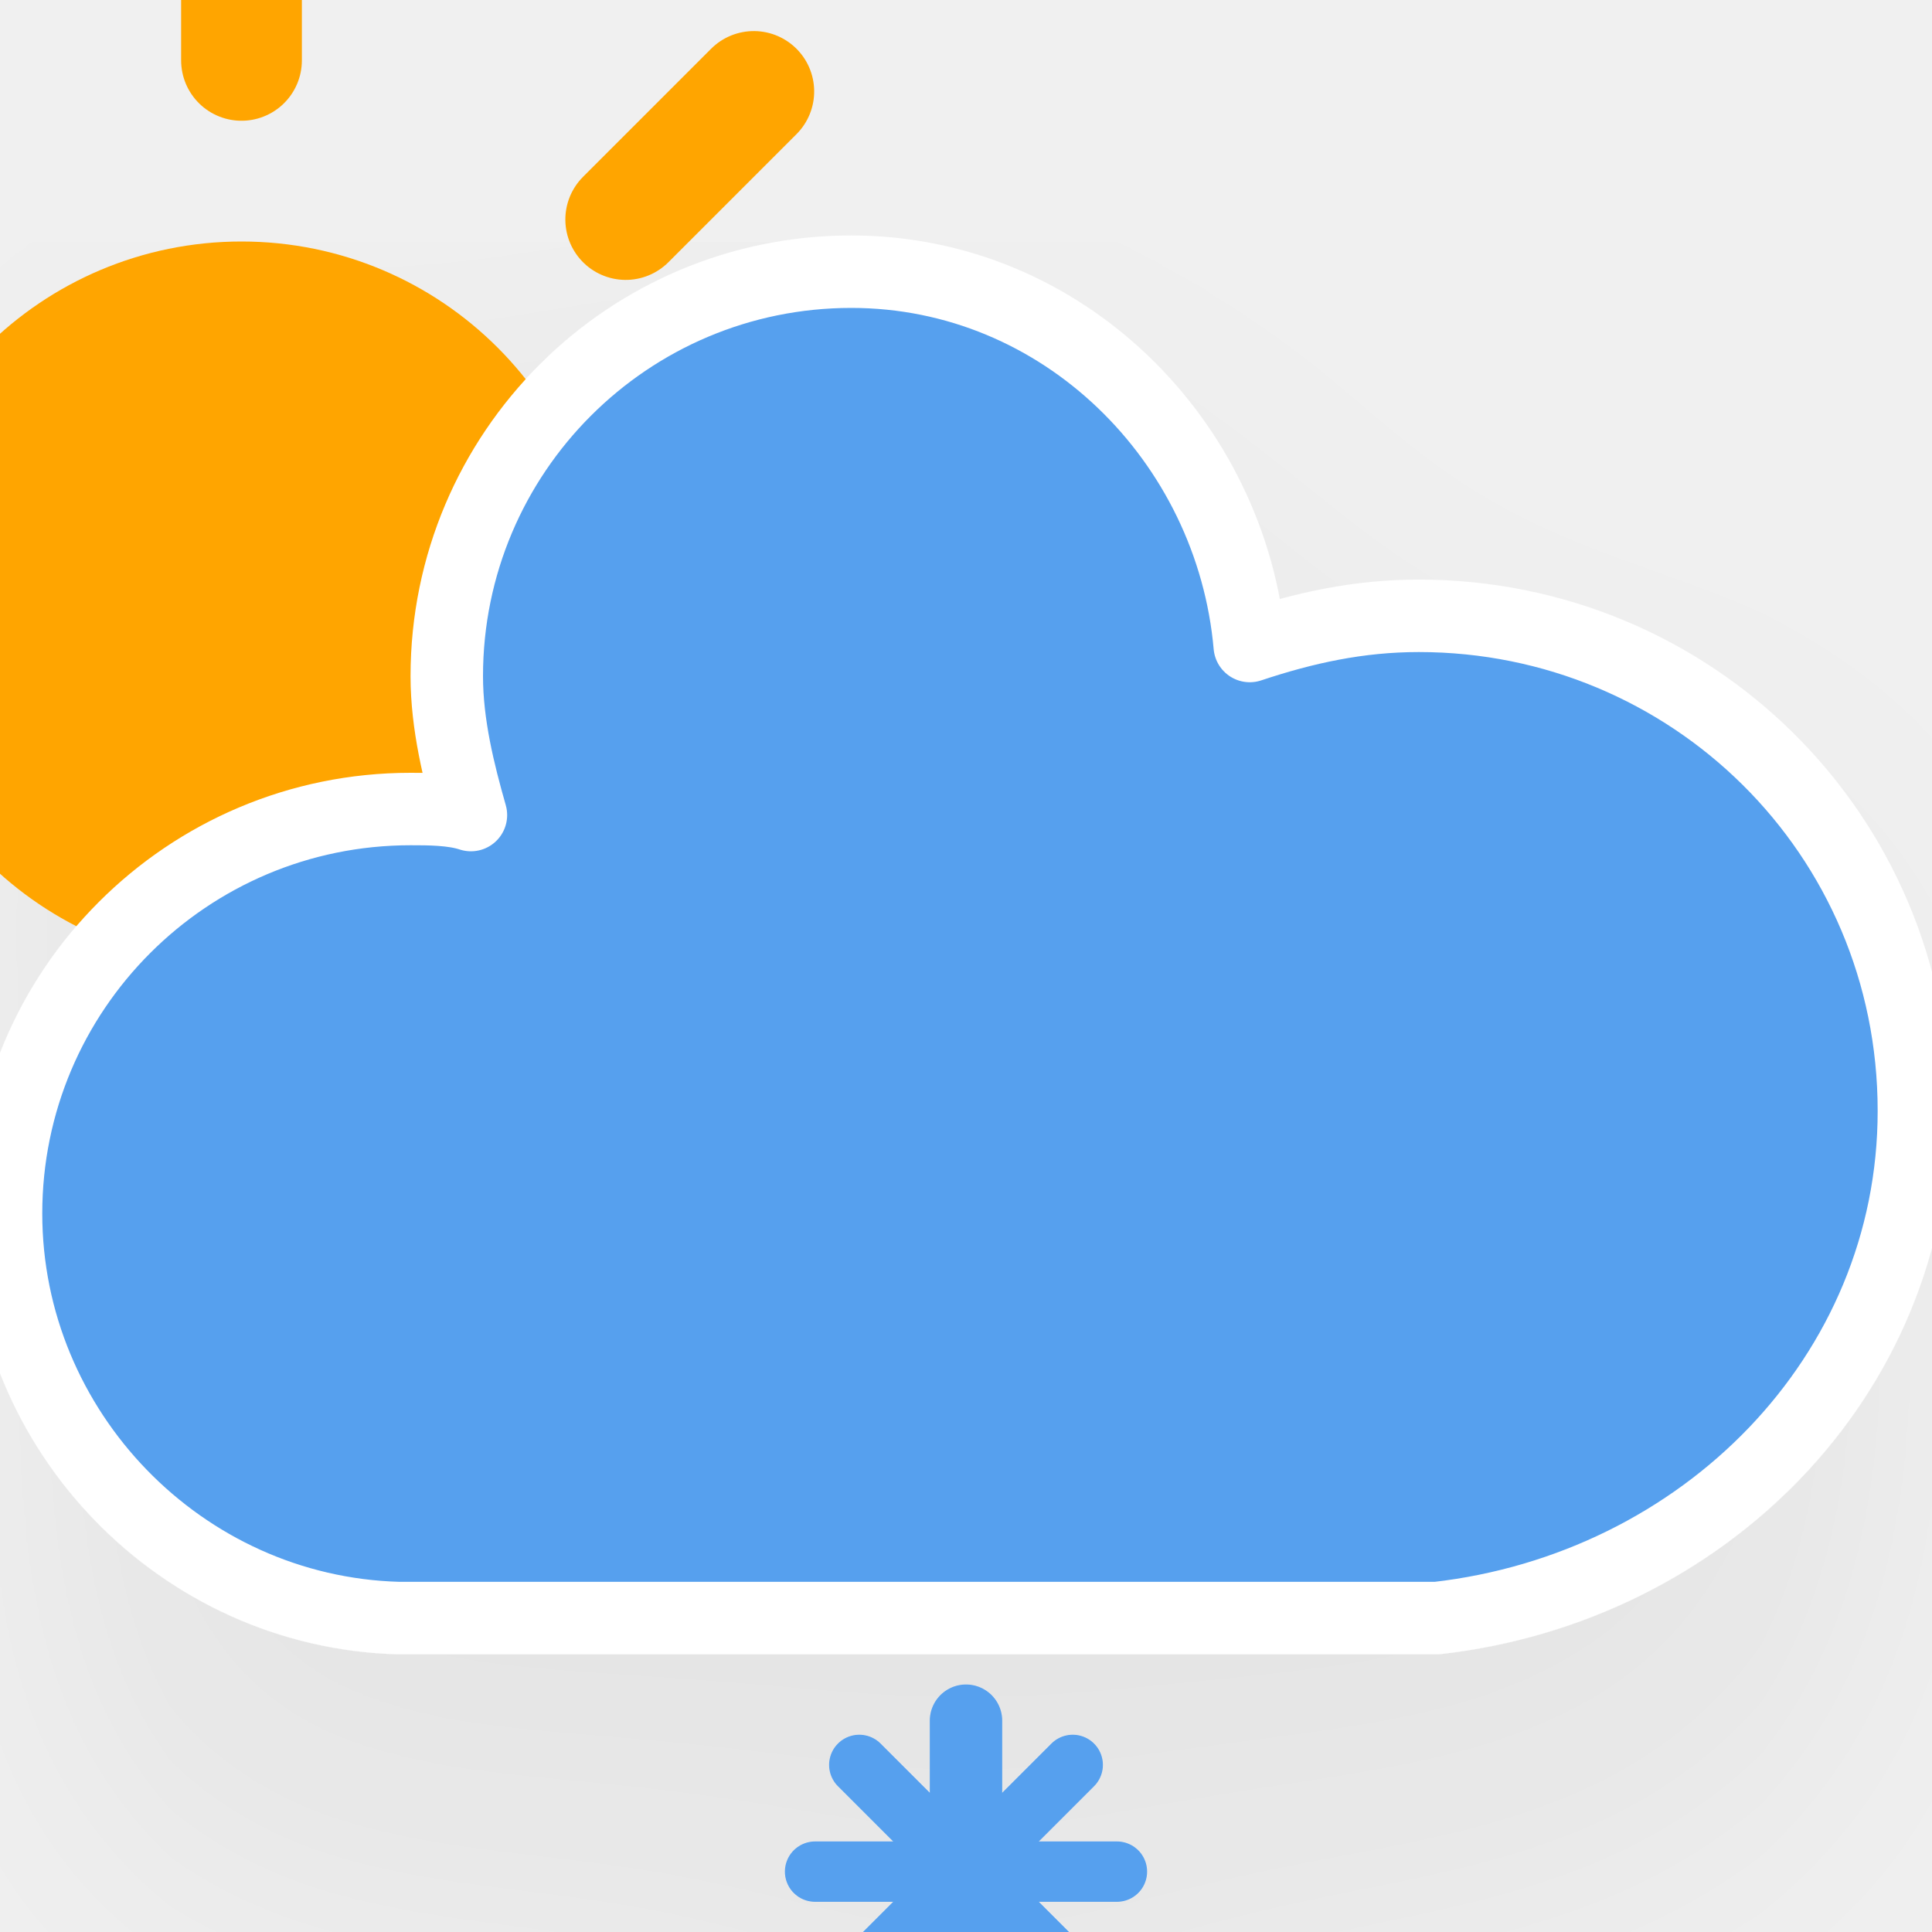
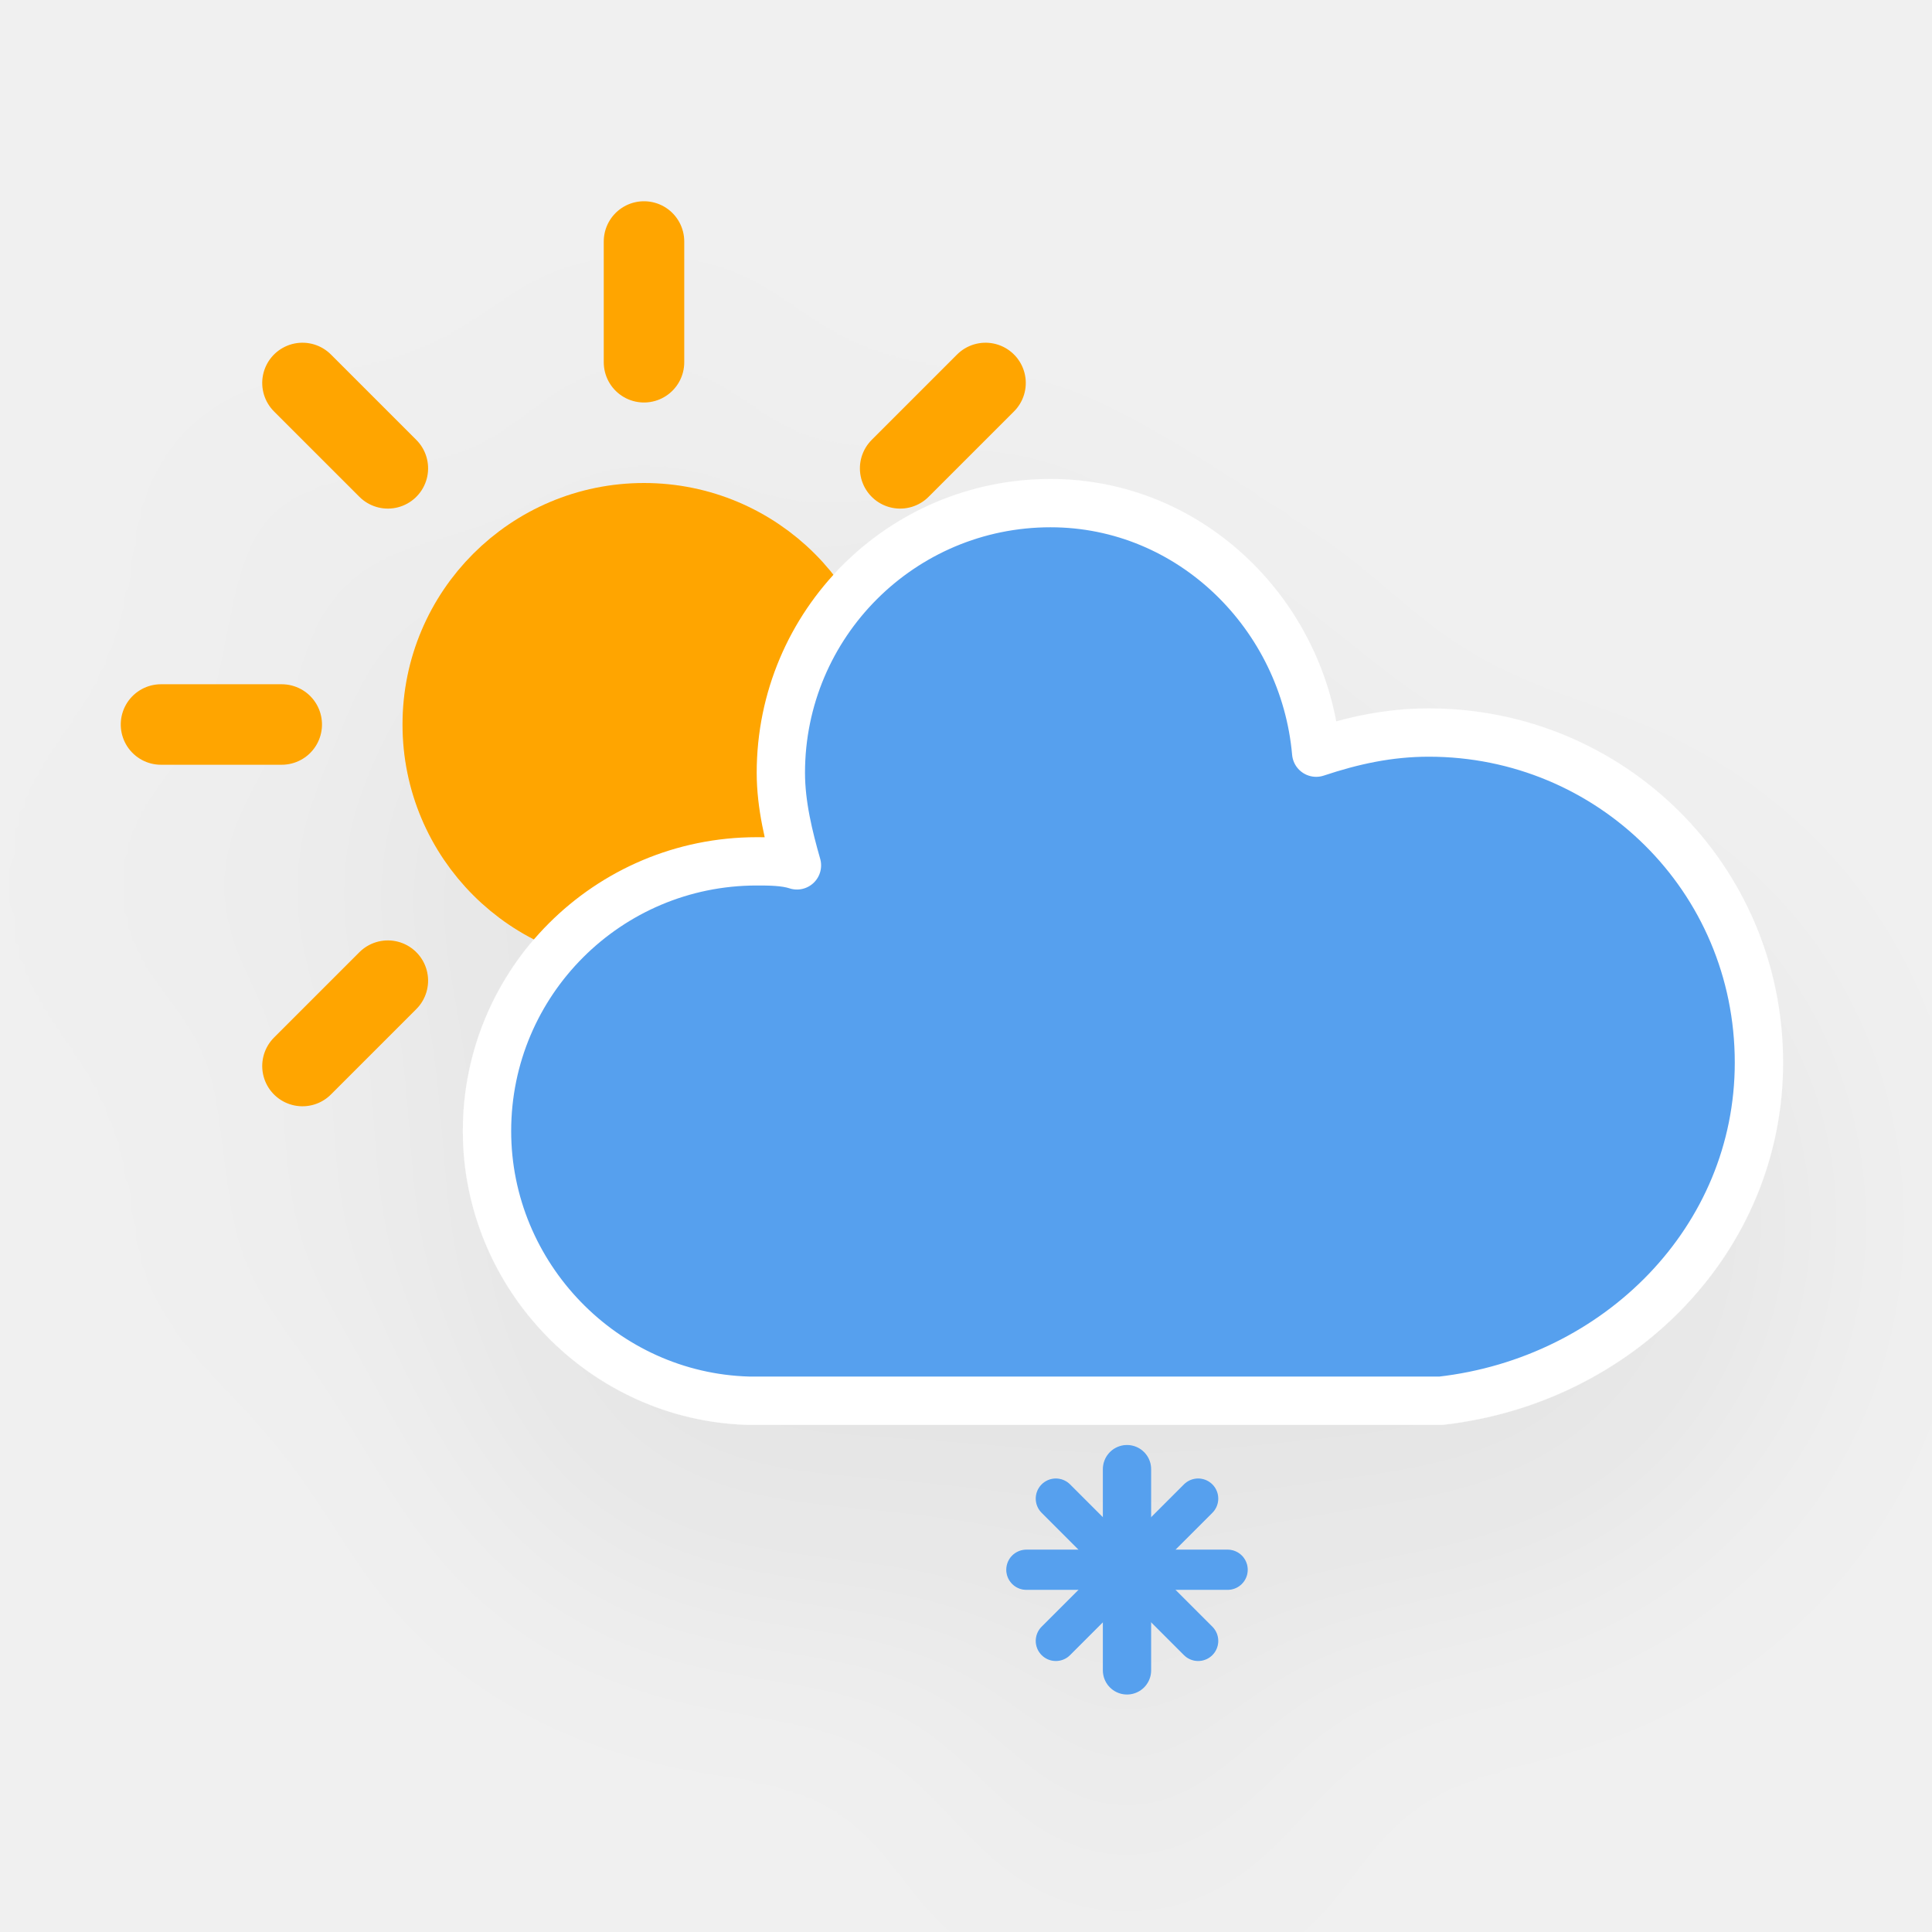
- <svg xmlns="http://www.w3.org/2000/svg" version="1.1" width="64" height="64" viewBox="16 16 32 32">
+ <svg xmlns="http://www.w3.org/2000/svg" version="1.1" width="64" height="64" viewBox="4 16 48 32">
  <defs>
    <filter id="blur" width="200%" height="200%">
      <feGaussianBlur in="SourceAlpha" stdDeviation="3" />
      <feOffset dx="0" dy="4" result="offsetblur" />
      <feComponentTransfer>
        <feFuncA type="linear" slope="0.05" />
      </feComponentTransfer>
      <feMerge>
        <feMergeNode />
        <feMergeNode in="SourceGraphic" />
      </feMerge>
    </filter>
    <style type="text/css">
/*
** CLOUDS
*/
@keyframes am-weather-cloud-2 {
  0% {
    -webkit-transform: translate(0px,0px);
       -moz-transform: translate(0px,0px);
        -ms-transform: translate(0px,0px);
            transform: translate(0px,0px);
  }

  50% {
    -webkit-transform: translate(2px,0px);
       -moz-transform: translate(2px,0px);
        -ms-transform: translate(2px,0px);
            transform: translate(2px,0px);
  }

  100% {
    -webkit-transform: translate(0px,0px);
       -moz-transform: translate(0px,0px);
        -ms-transform: translate(0px,0px);
            transform: translate(0px,0px);
  }
}

.am-weather-cloud-2 {
  -webkit-animation-name: am-weather-cloud-2;
     -moz-animation-name: am-weather-cloud-2;
          animation-name: am-weather-cloud-2;
  -webkit-animation-duration: 3s;
     -moz-animation-duration: 3s;
          animation-duration: 3s;
  -webkit-animation-timing-function: linear;
     -moz-animation-timing-function: linear;
          animation-timing-function: linear;
  -webkit-animation-iteration-count: infinite;
     -moz-animation-iteration-count: infinite;
          animation-iteration-count: infinite;
}

/*
** SUN
*/
@keyframes am-weather-sun {
  0% {
    -webkit-transform: rotate(0deg);
       -moz-transform: rotate(0deg);
        -ms-transform: rotate(0deg);
            transform: rotate(0deg);
  }

  100% {
    -webkit-transform: rotate(360deg);
       -moz-transform: rotate(360deg);
        -ms-transform: rotate(360deg);
            transform: rotate(360deg);
  }
}

.am-weather-sun {
  -webkit-animation-name: am-weather-sun;
     -moz-animation-name: am-weather-sun;
      -ms-animation-name: am-weather-sun;
          animation-name: am-weather-sun;
  -webkit-animation-duration: 9s;
     -moz-animation-duration: 9s;
      -ms-animation-duration: 9s;
          animation-duration: 9s;
  -webkit-animation-timing-function: linear;
     -moz-animation-timing-function: linear;
      -ms-animation-timing-function: linear;
          animation-timing-function: linear;
  -webkit-animation-iteration-count: infinite;
     -moz-animation-iteration-count: infinite;
      -ms-animation-iteration-count: infinite;
          animation-iteration-count: infinite;
}

@keyframes am-weather-sun-shiny {
  0% {
    stroke-dasharray: 3px 10px;
    stroke-dashoffset: 0px;
  }

  50% {
    stroke-dasharray: 0.1px 10px;
    stroke-dashoffset: -1px;
  }

  100% {
    stroke-dasharray: 3px 10px;
    stroke-dashoffset: 0px;
  }
}

.am-weather-sun-shiny line {
  -webkit-animation-name: am-weather-sun-shiny;
     -moz-animation-name: am-weather-sun-shiny;
      -ms-animation-name: am-weather-sun-shiny;
          animation-name: am-weather-sun-shiny;
  -webkit-animation-duration: 2s;
     -moz-animation-duration: 2s;
      -ms-animation-duration: 2s;
          animation-duration: 2s;
  -webkit-animation-timing-function: linear;
     -moz-animation-timing-function: linear;
      -ms-animation-timing-function: linear;
          animation-timing-function: linear;
  -webkit-animation-iteration-count: infinite;
     -moz-animation-iteration-count: infinite;
      -ms-animation-iteration-count: infinite;
          animation-iteration-count: infinite;
}

/*
** SNOW
*/
@keyframes am-weather-snow {
  0% {
    -webkit-transform: translateX(0) translateY(0);
       -moz-transform: translateX(0) translateY(0);
        -ms-transform: translateX(0) translateY(0);
            transform: translateX(0) translateY(0);
  }

  33.33% {
    -webkit-transform: translateX(-1.2px) translateY(2px);
       -moz-transform: translateX(-1.2px) translateY(2px);
        -ms-transform: translateX(-1.2px) translateY(2px);
            transform: translateX(-1.2px) translateY(2px);
  }

  66.66% {
    -webkit-transform: translateX(1.4px) translateY(4px);
       -moz-transform: translateX(1.4px) translateY(4px);
        -ms-transform: translateX(1.4px) translateY(4px);
            transform: translateX(1.4px) translateY(4px);
    opacity: 1;
  }

  100% {
    -webkit-transform: translateX(-1.6px) translateY(6px);
       -moz-transform: translateX(-1.6px) translateY(6px);
        -ms-transform: translateX(-1.6px) translateY(6px);
            transform: translateX(-1.6px) translateY(6px);
    opacity: 0;
  }
}

.am-weather-snow-1 {
  -webkit-animation-name: am-weather-snow;
     -moz-animation-name: am-weather-snow;
      -ms-animation-name: am-weather-snow;
          animation-name: am-weather-snow;
  -webkit-animation-duration: 2s;
     -moz-animation-duration: 2s;
      -ms-animation-duration: 2s;
          animation-duration: 2s;
  -webkit-animation-timing-function: linear;
     -moz-animation-timing-function: linear;
      -ms-animation-timing-function: linear;
          animation-timing-function: linear;
  -webkit-animation-iteration-count: infinite;
     -moz-animation-iteration-count: infinite;
      -ms-animation-iteration-count: infinite;
          animation-iteration-count: infinite;
}
        </style>
  </defs>
  <g filter="url(#blur)" id="snowy-2">
    <g transform="translate(20,10)">
      <g transform="translate(0,16)">
        <g class="am-weather-sun">
          <g>
            <line fill="none" stroke="orange" stroke-linecap="round" stroke-width="2" transform="translate(0,9)" x1="0" x2="0" y1="0" y2="3" />
          </g>
          <g transform="rotate(45)">
            <line fill="none" stroke="orange" stroke-linecap="round" stroke-width="2" transform="translate(0,9)" x1="0" x2="0" y1="0" y2="3" />
          </g>
          <g transform="rotate(90)">
            <line fill="none" stroke="orange" stroke-linecap="round" stroke-width="2" transform="translate(0,9)" x1="0" x2="0" y1="0" y2="3" />
          </g>
          <g transform="rotate(135)">
            <line fill="none" stroke="orange" stroke-linecap="round" stroke-width="2" transform="translate(0,9)" x1="0" x2="0" y1="0" y2="3" />
          </g>
          <g transform="rotate(180)">
            <line fill="none" stroke="orange" stroke-linecap="round" stroke-width="2" transform="translate(0,9)" x1="0" x2="0" y1="0" y2="3" />
          </g>
          <g transform="rotate(225)">
            <line fill="none" stroke="orange" stroke-linecap="round" stroke-width="2" transform="translate(0,9)" x1="0" x2="0" y1="0" y2="3" />
          </g>
          <g transform="rotate(270)">
            <line fill="none" stroke="orange" stroke-linecap="round" stroke-width="2" transform="translate(0,9)" x1="0" x2="0" y1="0" y2="3" />
          </g>
          <g transform="rotate(315)">
            <line fill="none" stroke="orange" stroke-linecap="round" stroke-width="2" transform="translate(0,9)" x1="0" x2="0" y1="0" y2="3" />
          </g>
        </g>
        <circle cx="0" cy="0" fill="orange" r="5" stroke="orange" stroke-width="2" />
      </g>
      <g class="am-weather-cloud-2">
        <path d="M47.7,35.4c0-4.6-3.7-8.2-8.2-8.2c-1,0-1.9,0.2-2.8,0.5c-0.3-3.4-3.1-6.2-6.6-6.2c-3.7,0-6.7,3-6.7,6.7c0,0.8,0.2,1.6,0.4,2.3    c-0.3-0.1-0.7-0.1-1-0.1c-3.7,0-6.7,3-6.7,6.7c0,3.6,2.9,6.6,6.5,6.7l17.2,0C44.2,43.3,47.7,39.8,47.7,35.4z" fill="#57A0EE" stroke="white" stroke-linejoin="round" stroke-width="1.2" transform="translate(-20,-11)" />
      </g>
    </g>
    <g class="am-weather-snow-1">
      <g transform="translate(32,38)">
        <line fill="none" stroke="#57A0EE" stroke-linecap="round" stroke-width="1.2" transform="translate(0,9), rotate(0)" x1="0" x2="0" y1="-2.5" y2="2.5" />
        <line fill="none" stroke="#57A0EE" stroke-linecap="round" stroke-width="1" transform="translate(0,9), rotate(45)" x1="0" x2="0" y1="-2.5" y2="2.5" />
        <line fill="none" stroke="#57A0EE" stroke-linecap="round" stroke-width="1" transform="translate(0,9), rotate(90)" x1="0" x2="0" y1="-2.5" y2="2.5" />
        <line fill="none" stroke="#57A0EE" stroke-linecap="round" stroke-width="1" transform="translate(0,9), rotate(135)" x1="0" x2="0" y1="-2.5" y2="2.5" />
      </g>
    </g>
  </g>
</svg>
